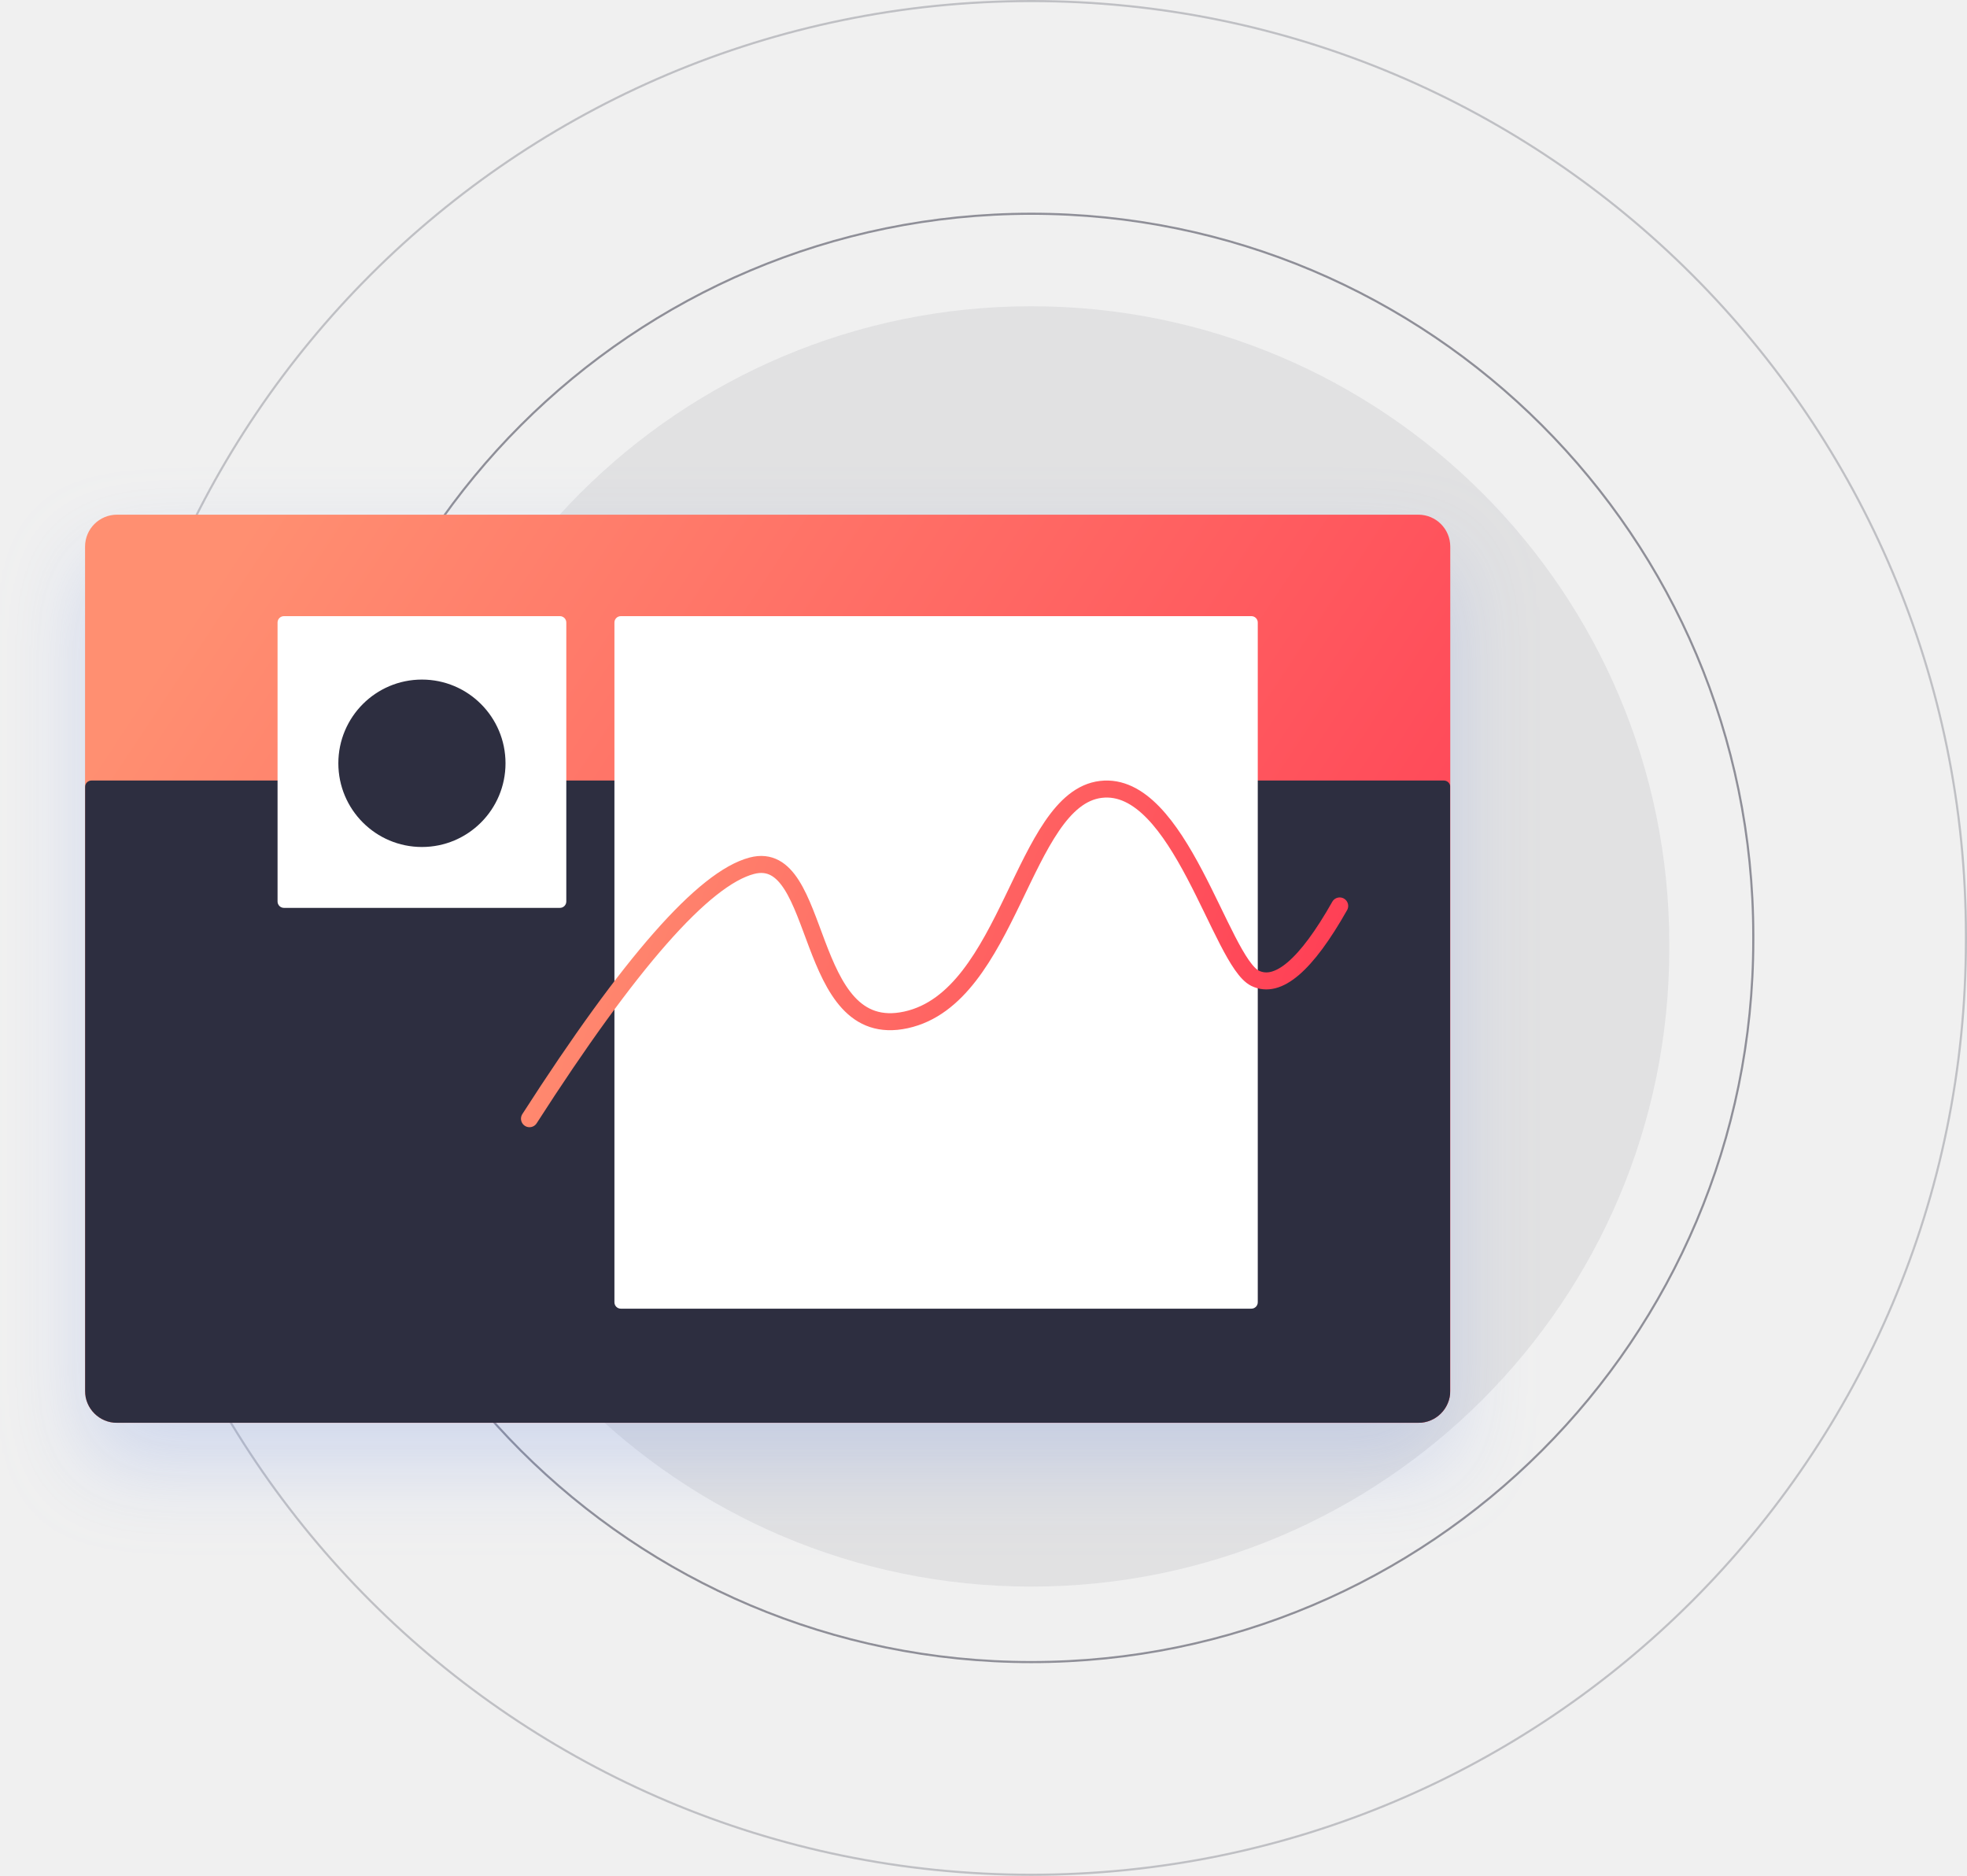
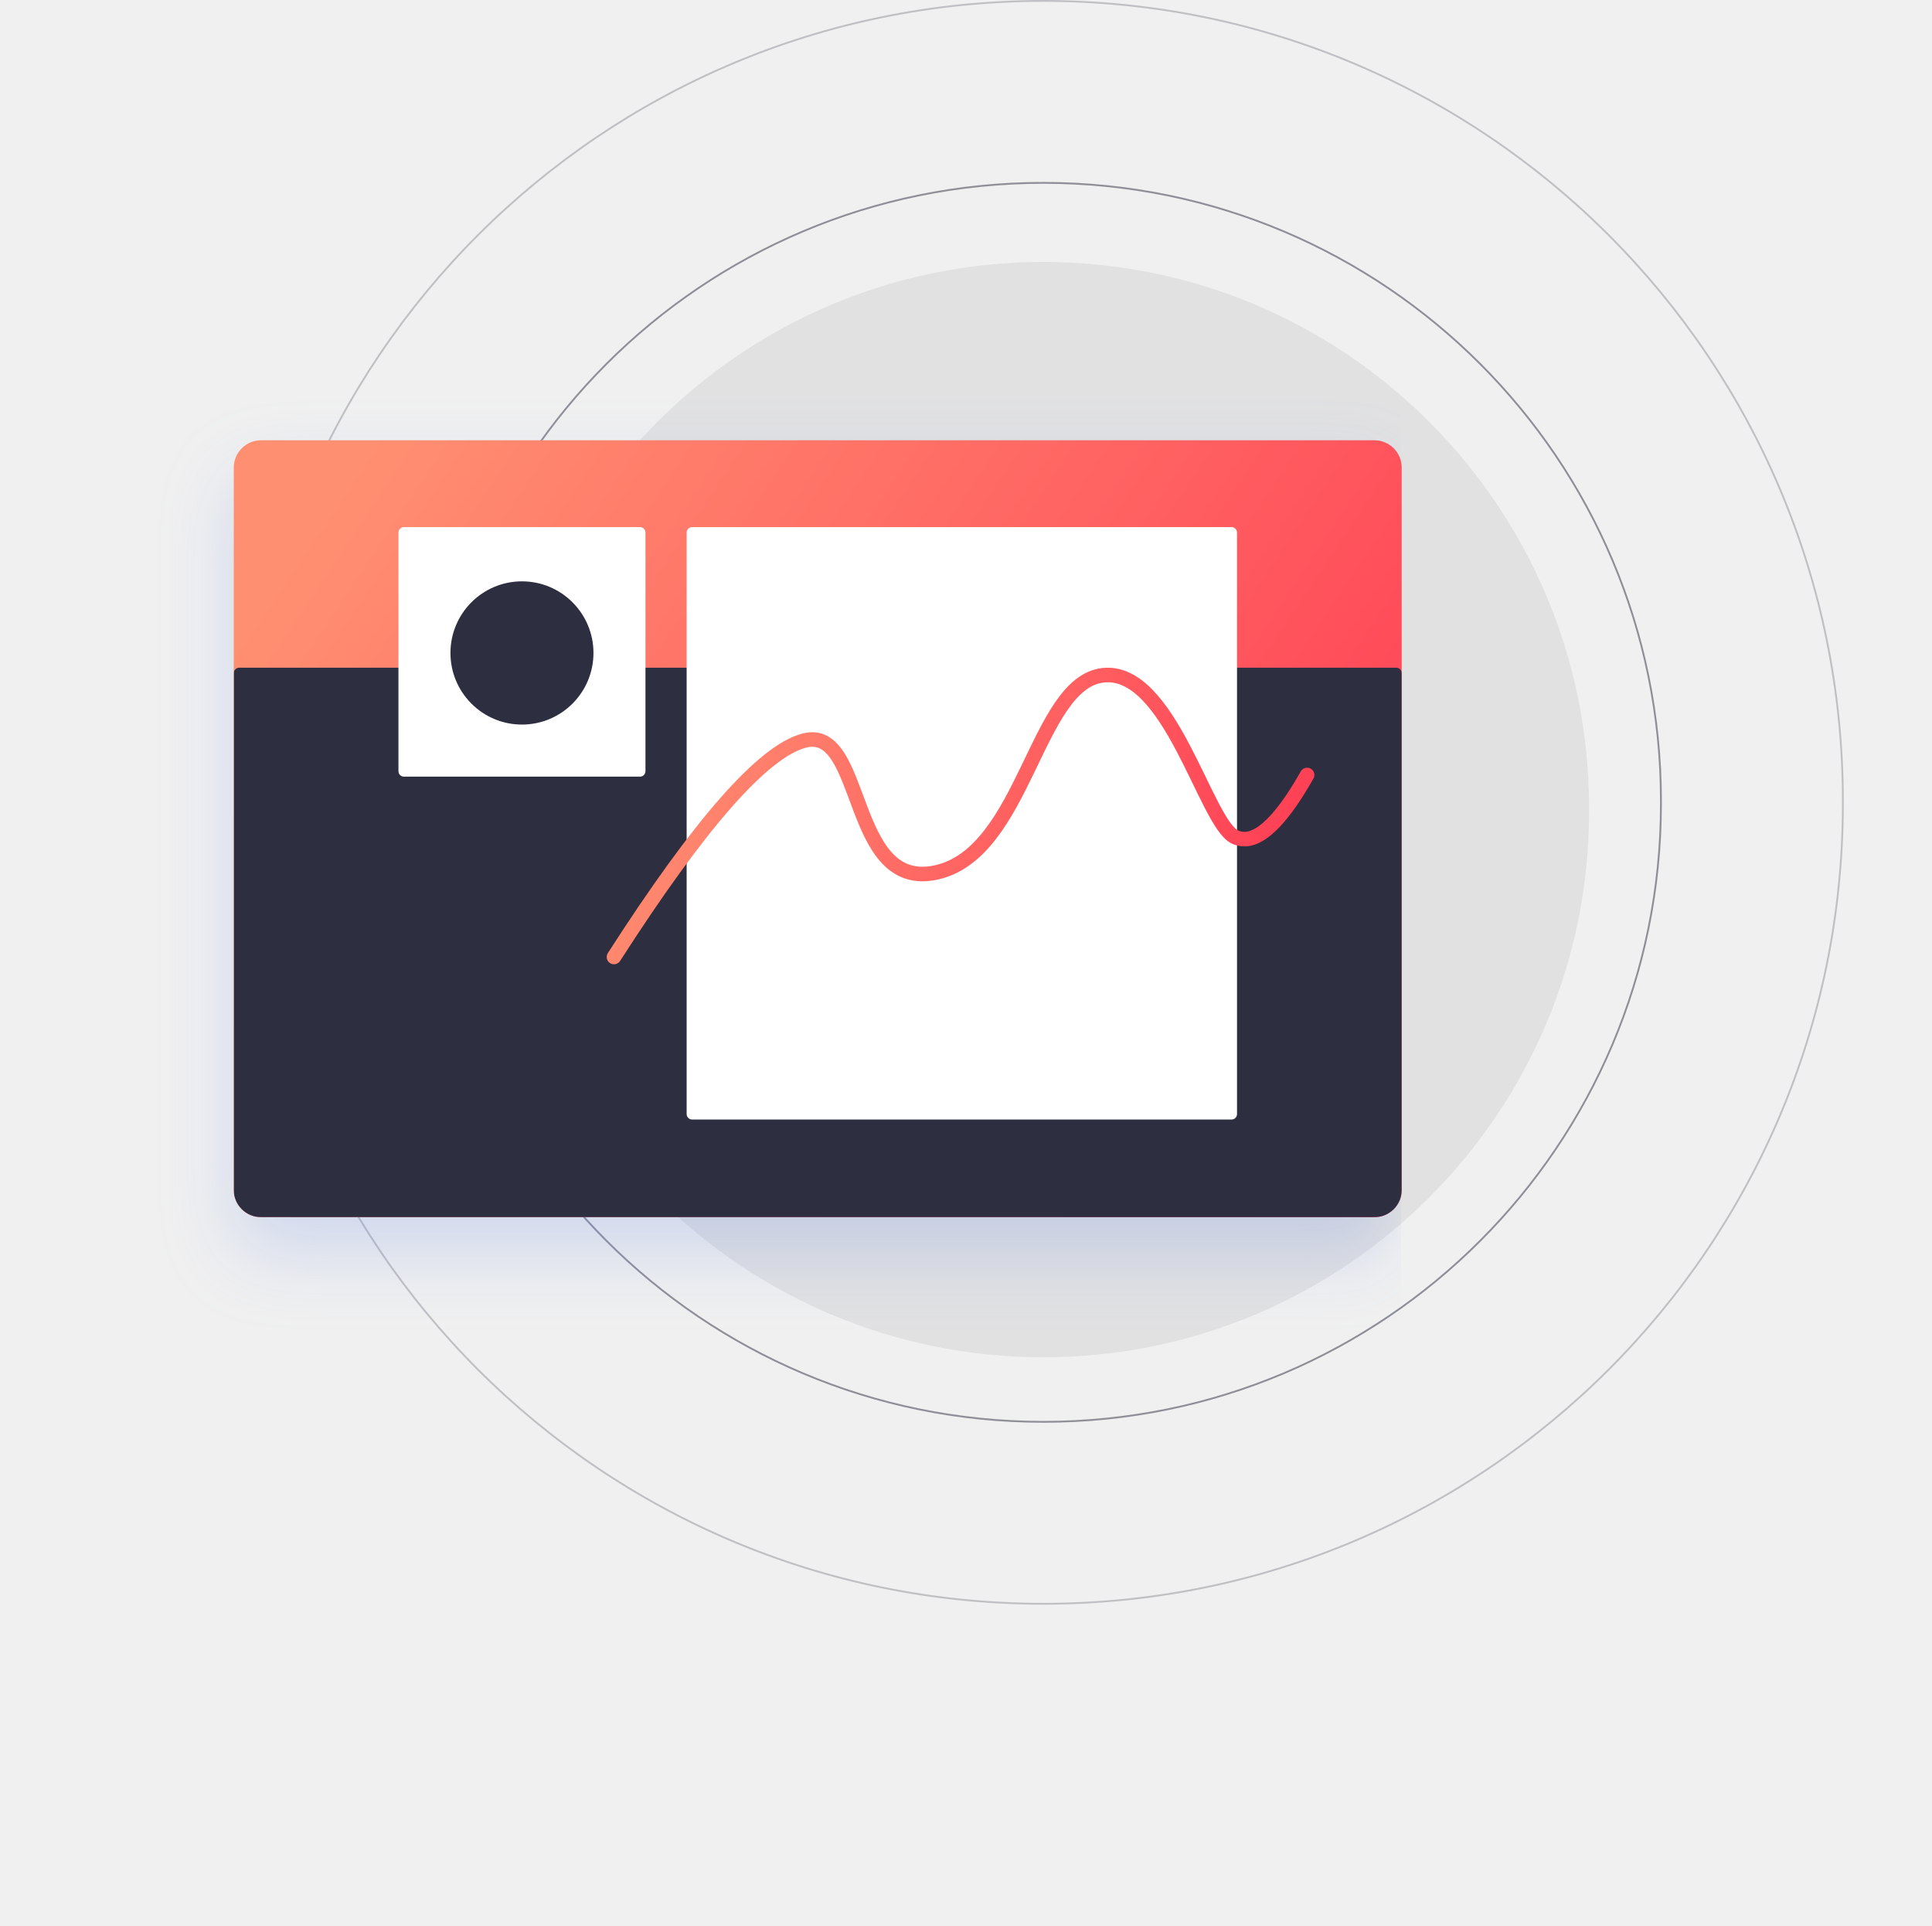
- <svg xmlns="http://www.w3.org/2000/svg" xmlns:xlink="http://www.w3.org/1999/xlink" width="925" height="882">
+ <svg xmlns="http://www.w3.org/2000/svg" xmlns:xlink="http://www.w3.org/1999/xlink" width="100%" height="120%">
  <defs>
    <linearGradient x1="0%" y1="27.881%" x2="100%" y2="72.119%" id="c">
      <stop stop-color="#FF8F71" offset="0%" />
      <stop stop-color="#FF3E55" offset="100%" />
    </linearGradient>
    <linearGradient x1="0%" y1="41.725%" x2="100%" y2="58.275%" id="e">
      <stop stop-color="#FF8F71" offset="0%" />
      <stop stop-color="#FF3E55" offset="100%" />
    </linearGradient>
-     <filter x="-10.9%" y="-11.7%" width="121.8%" height="132.8%" filterUnits="objectBoundingBox" id="b">
+     <filter x="-10.9%" y="-11.7%" width="110.8%" height="132.8%" filterUnits="objectBoundingBox" id="b">
      <feOffset dy="20" in="SourceAlpha" result="shadowOffsetOuter1" />
      <feGaussianBlur stdDeviation="20" in="shadowOffsetOuter1" result="shadowBlurOuter1" />
      <feColorMatrix values="0 0 0 0 0.422 0 0 0 0 0.554 0 0 0 0 0.894 0 0 0 0.243 0" in="shadowBlurOuter1" />
    </filter>
    <rect id="a" x="0" y="0" width="642" height="427" rx="15" />
  </defs>
  <g transform="translate(40)" fill="none" fill-rule="evenodd">
    <rect fill="#2D2E40" opacity=".08" transform="matrix(1 0 0 -1 0 890)" x="145" y="144" width="600" height="602" rx="300" />
    <rect stroke="#2D2E40" opacity=".5" transform="matrix(1 0 0 -1 0 882)" x="105.5" y="100.5" width="679" height="681" rx="339.5" />
    <rect stroke="#2D2E40" opacity=".25" transform="matrix(1 0 0 -1 0 882)" x="5.5" y=".5" width="879" height="881" rx="439.5" />
    <g transform="translate(0 242)">
      <mask id="d" fill="#fff">
        <use xlink:href="#a" />
      </mask>
      <g fill-rule="nonzero">
        <use fill="#000" filter="url(#b)" xlink:href="#a" />
        <use fill="url(#c)" xlink:href="#a" />
      </g>
      <path d="M3 125h636a3 3 0 013 3v296a3 3 0 01-3 3H3a3 3 0 01-3-3V128a3 3 0 013-3z" fill="#2D2E40" fill-rule="nonzero" mask="url(#d)" />
      <rect fill="#FFF" fill-rule="nonzero" mask="url(#d)" x="90.523" y="47.709" width="135.785" height="137.165" rx="3" />
      <ellipse fill="#2D2E40" mask="url(#d)" cx="158.416" cy="116.888" rx="39.306" ry="39.36" />
      <rect fill="#FFF" fill-rule="nonzero" mask="url(#d)" x="248.939" y="47.709" width="302.538" height="325.617" rx="3" />
    </g>
    <path d="M209 284c47.125-73.367 81.977-113.013 104.557-118.938 33.87-8.886 23.765 83.14 72.535 72.473 48.77-10.666 54.716-103.974 91.603-108.37 36.887-4.397 56.402 80.946 72.515 88.81 10.742 5.241 24.005-6.094 39.79-34.007" stroke="url(#e)" stroke-width="8" stroke-linecap="round" transform="translate(0 242)" />
  </g>
</svg>
